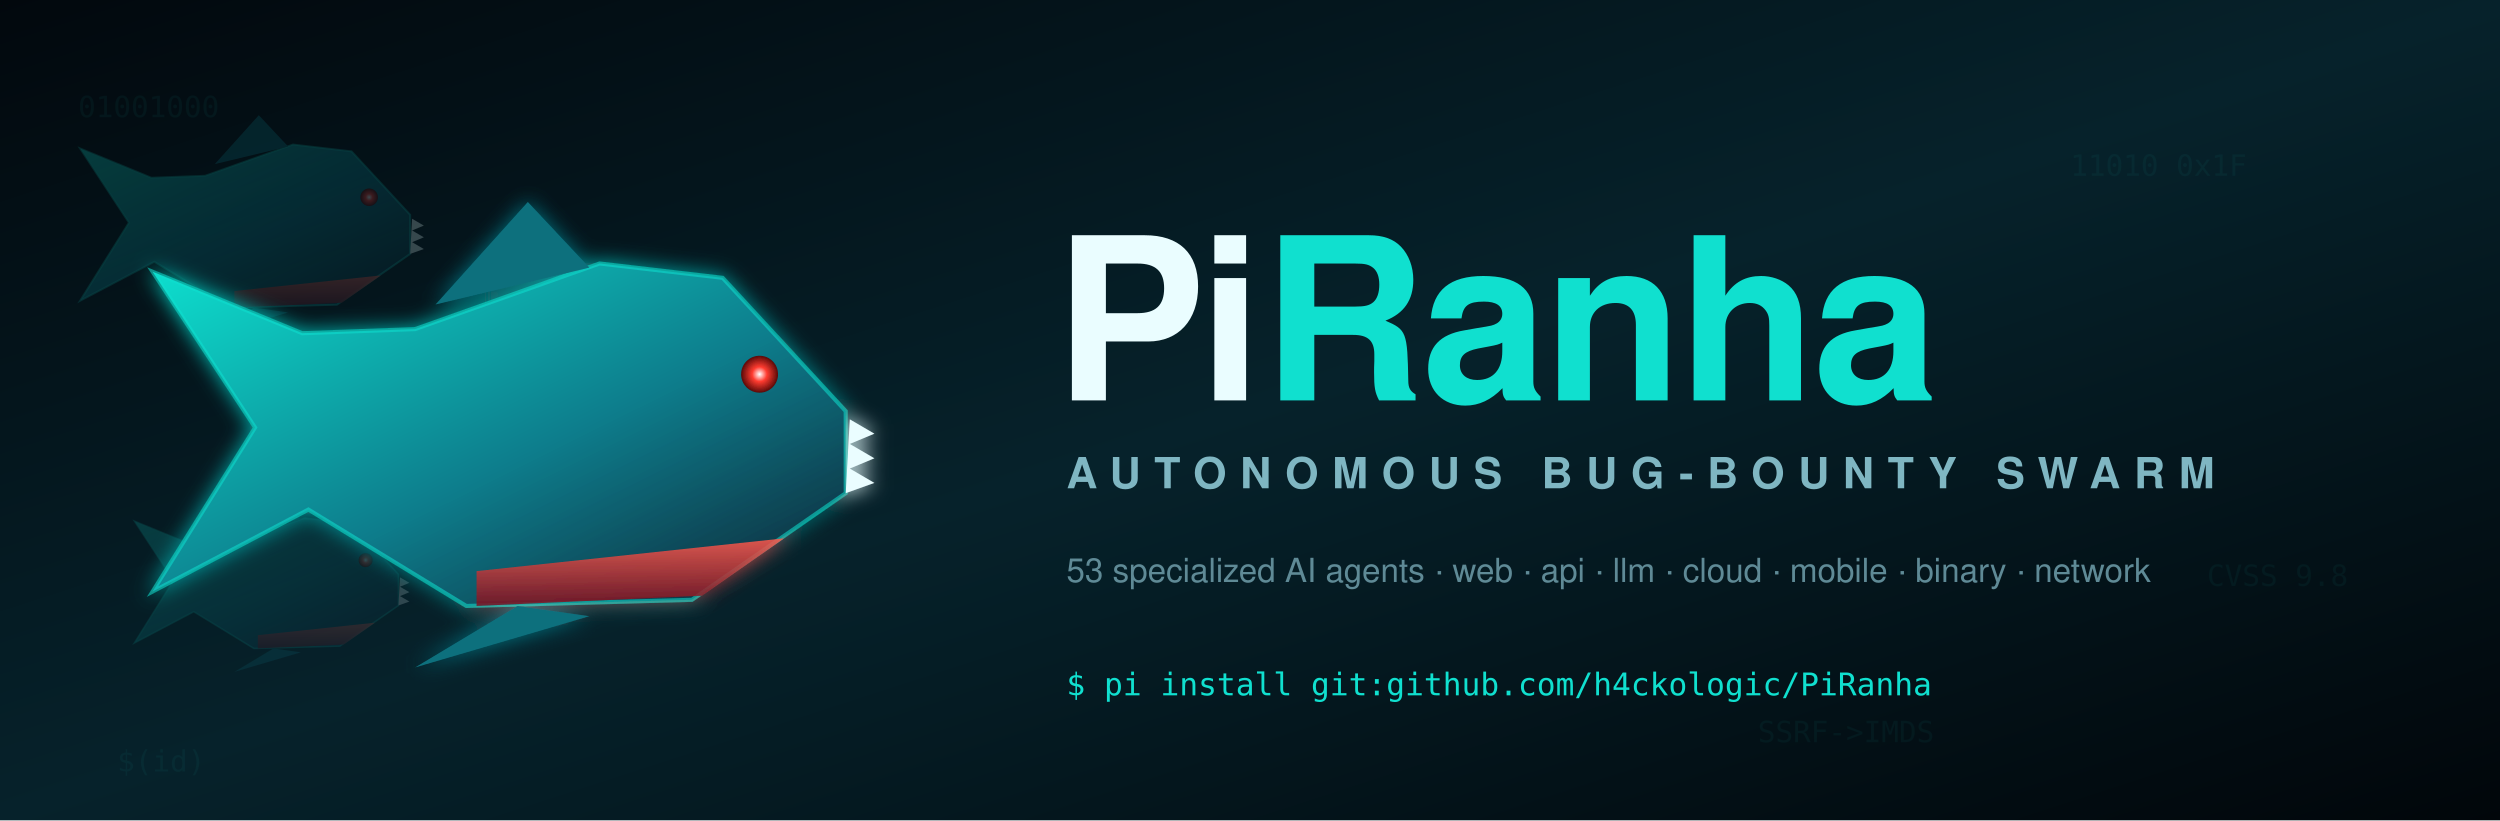
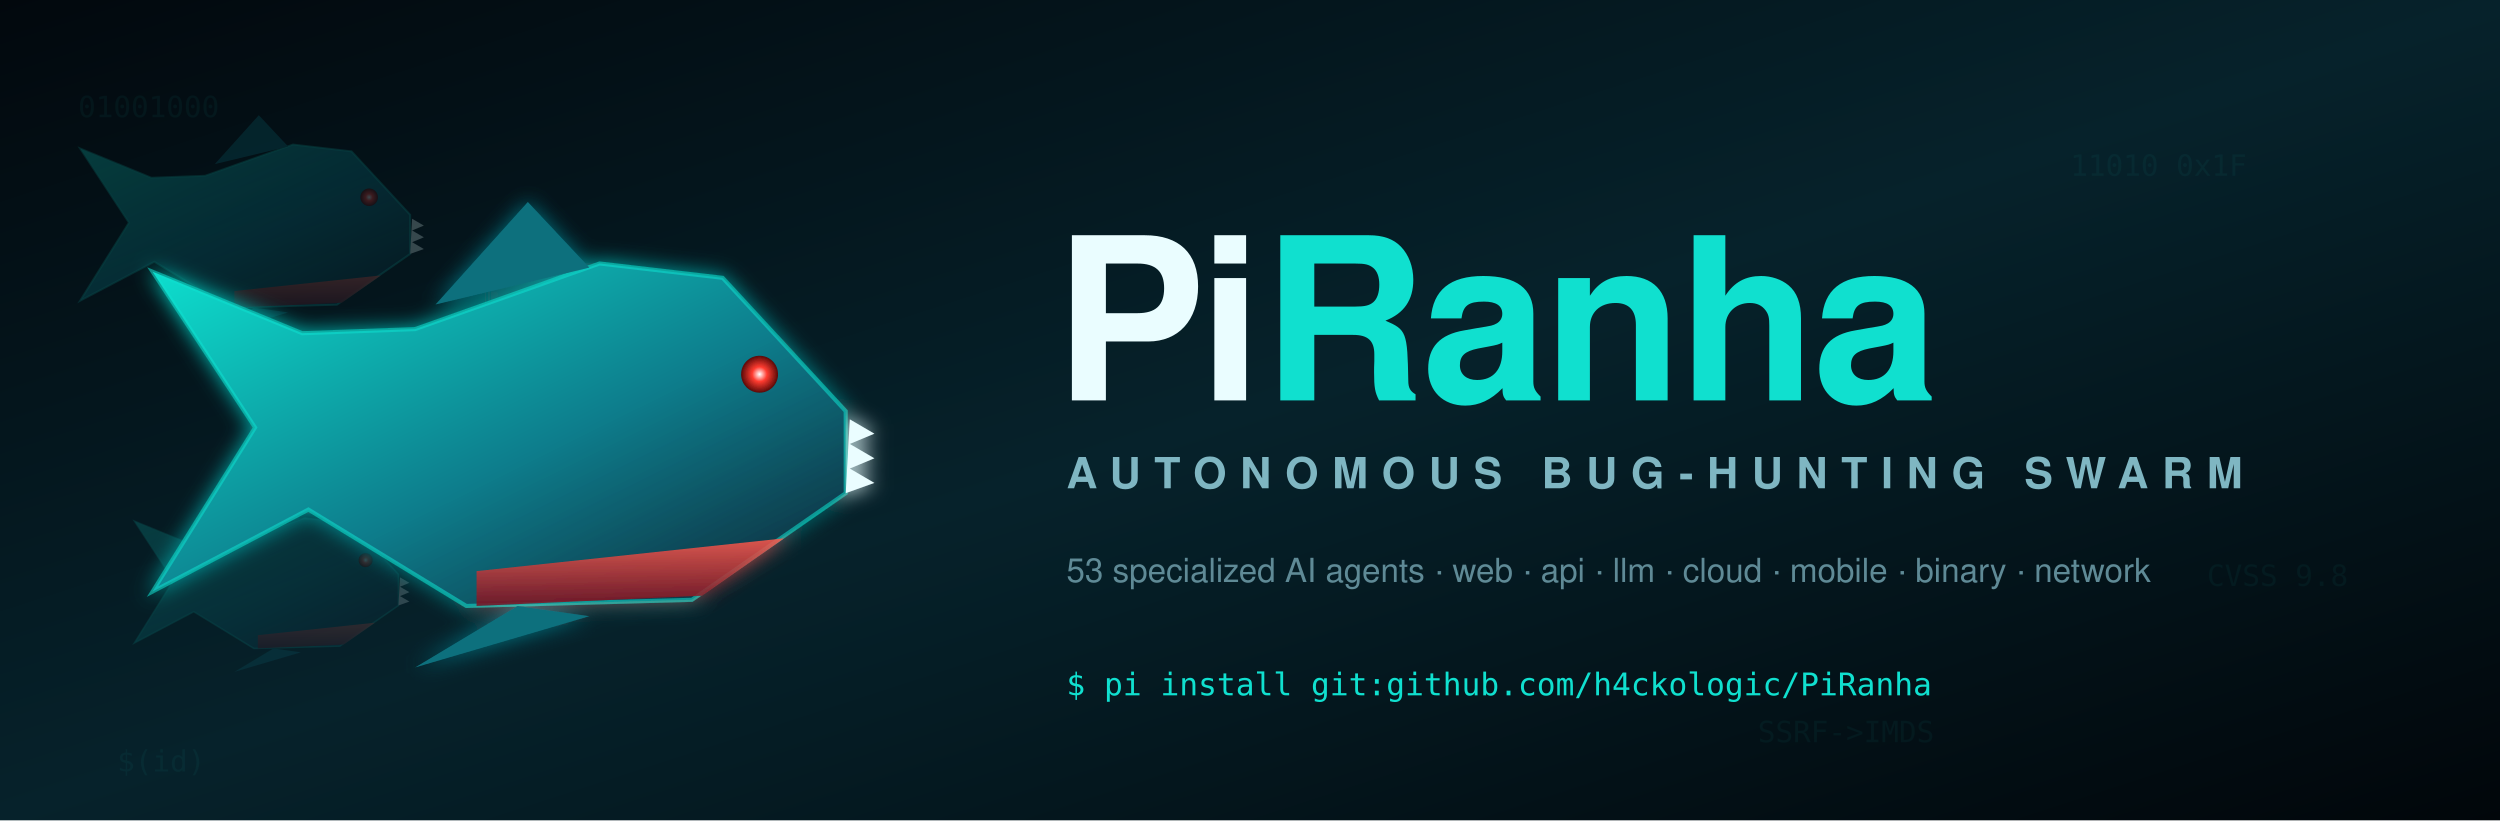
- <svg xmlns="http://www.w3.org/2000/svg" viewBox="0 0 1280 420" role="img" aria-label="PiRanha - Autonomous Bug-Bounty Swarm">
+ <svg xmlns="http://www.w3.org/2000/svg" viewBox="0 0 1280 420" role="img" aria-label="PiRanha - Autonomous Bug-Hunting Swarm">
  <defs>
    <linearGradient id="bg" x1="0" y1="0" x2="1" y2="1">
      <stop offset="0" stop-color="#02080d" />
      <stop offset="0.5" stop-color="#06222b" />
      <stop offset="1" stop-color="#01060a" />
    </linearGradient>
    <linearGradient id="body" x1="0" y1="0" x2="1" y2="1">
      <stop offset="0" stop-color="#10e0cf" />
      <stop offset="0.55" stop-color="#0a7d8c" />
      <stop offset="1" stop-color="#0a2030" />
    </linearGradient>
    <linearGradient id="belly" x1="0" y1="0" x2="0" y2="1">
      <stop offset="0" stop-color="#ff5a4d" />
      <stop offset="1" stop-color="#7a1020" />
    </linearGradient>
    <radialGradient id="eye" cx="0.5" cy="0.5" r="0.5">
      <stop offset="0" stop-color="#ffffff" />
      <stop offset="0.4" stop-color="#ff3b30" />
      <stop offset="1" stop-color="#5a0a08" />
    </radialGradient>
    <filter id="glow" x="-40%" y="-40%" width="180%" height="180%">
      <feGaussianBlur stdDeviation="5" result="b" />
      <feMerge>
        <feMergeNode in="b" />
        <feMergeNode in="SourceGraphic" />
      </feMerge>
    </filter>
    <g id="fish">
      <polygon points="360,110 300,45 240,38 150,70 95,72 22,42 72,118 22,198 98,158 175,205 285,202 360,150" fill="url(#body)" stroke="#10e0cf" stroke-opacity="0.55" stroke-width="2" />
      <polygon points="235,40 160,58 205,8" fill="#0a6f7d" />
      <polygon points="200,205 150,235 235,210" fill="#0a6f7d" />
      <polygon points="180,205 290,200 330,172 180,188" fill="url(#belly)" opacity="0.85" />
      <polygon points="362,114 374,121 362,126 374,133 362,138 374,145 360,150" fill="#eafdff" />
      <circle cx="318" cy="92" r="9" fill="url(#eye)" />
    </g>
  </defs>
  <rect width="1280" height="420" fill="url(#bg)" />
  <g fill="#10e0cf" opacity="0.05" font-family="monospace" font-size="15">
    <text x="40" y="60">01001000</text>
    <text x="1060" y="90">11010 0x1F</text>
    <text x="900" y="380">SSRF-&gt;IMDS</text>
    <text x="60" y="395">$(id)</text>
    <text x="1130" y="300">CVSS 9.8</text>
  </g>
  <use href="#fish" transform="translate(30,55) scale(0.5)" opacity="0.22" />
  <use href="#fish" transform="translate(60,250) scale(0.4)" opacity="0.18" />
  <use href="#fish" transform="translate(55,95) scale(1.05)" filter="url(#glow)" />
  <text x="540" y="205" font-family="'Segoe UI', Helvetica, Arial, sans-serif" font-size="116" font-weight="800" fill="#eafdff" letter-spacing="-2">Pi<tspan fill="#10e0cf">Ranha</tspan>
  </text>
-   <text x="546" y="250" font-family="'Segoe UI', Helvetica, Arial, sans-serif" font-size="22" font-weight="600" letter-spacing="7" fill="#7fb6c2">AUTONOMOUS BUG-BOUNTY SWARM</text>
+   <text x="546" y="250" font-family="'Segoe UI', Helvetica, Arial, sans-serif" font-size="22" font-weight="600" letter-spacing="7" fill="#7fb6c2">AUTONOMOUS BUG-HUNTING SWARM</text>
  <text x="546" y="298" font-family="'Segoe UI', Helvetica, Arial, sans-serif" font-size="17" fill="#5f8a96">53 specialized AI agents · web · api · llm · cloud · mobile · binary · network</text>
  <text x="546" y="356" font-family="'SFMono-Regular', Consolas, monospace" font-size="16" fill="#10e0cf">$ pi install git:github.com/h4ckologic/PiRanha</text>
</svg>
